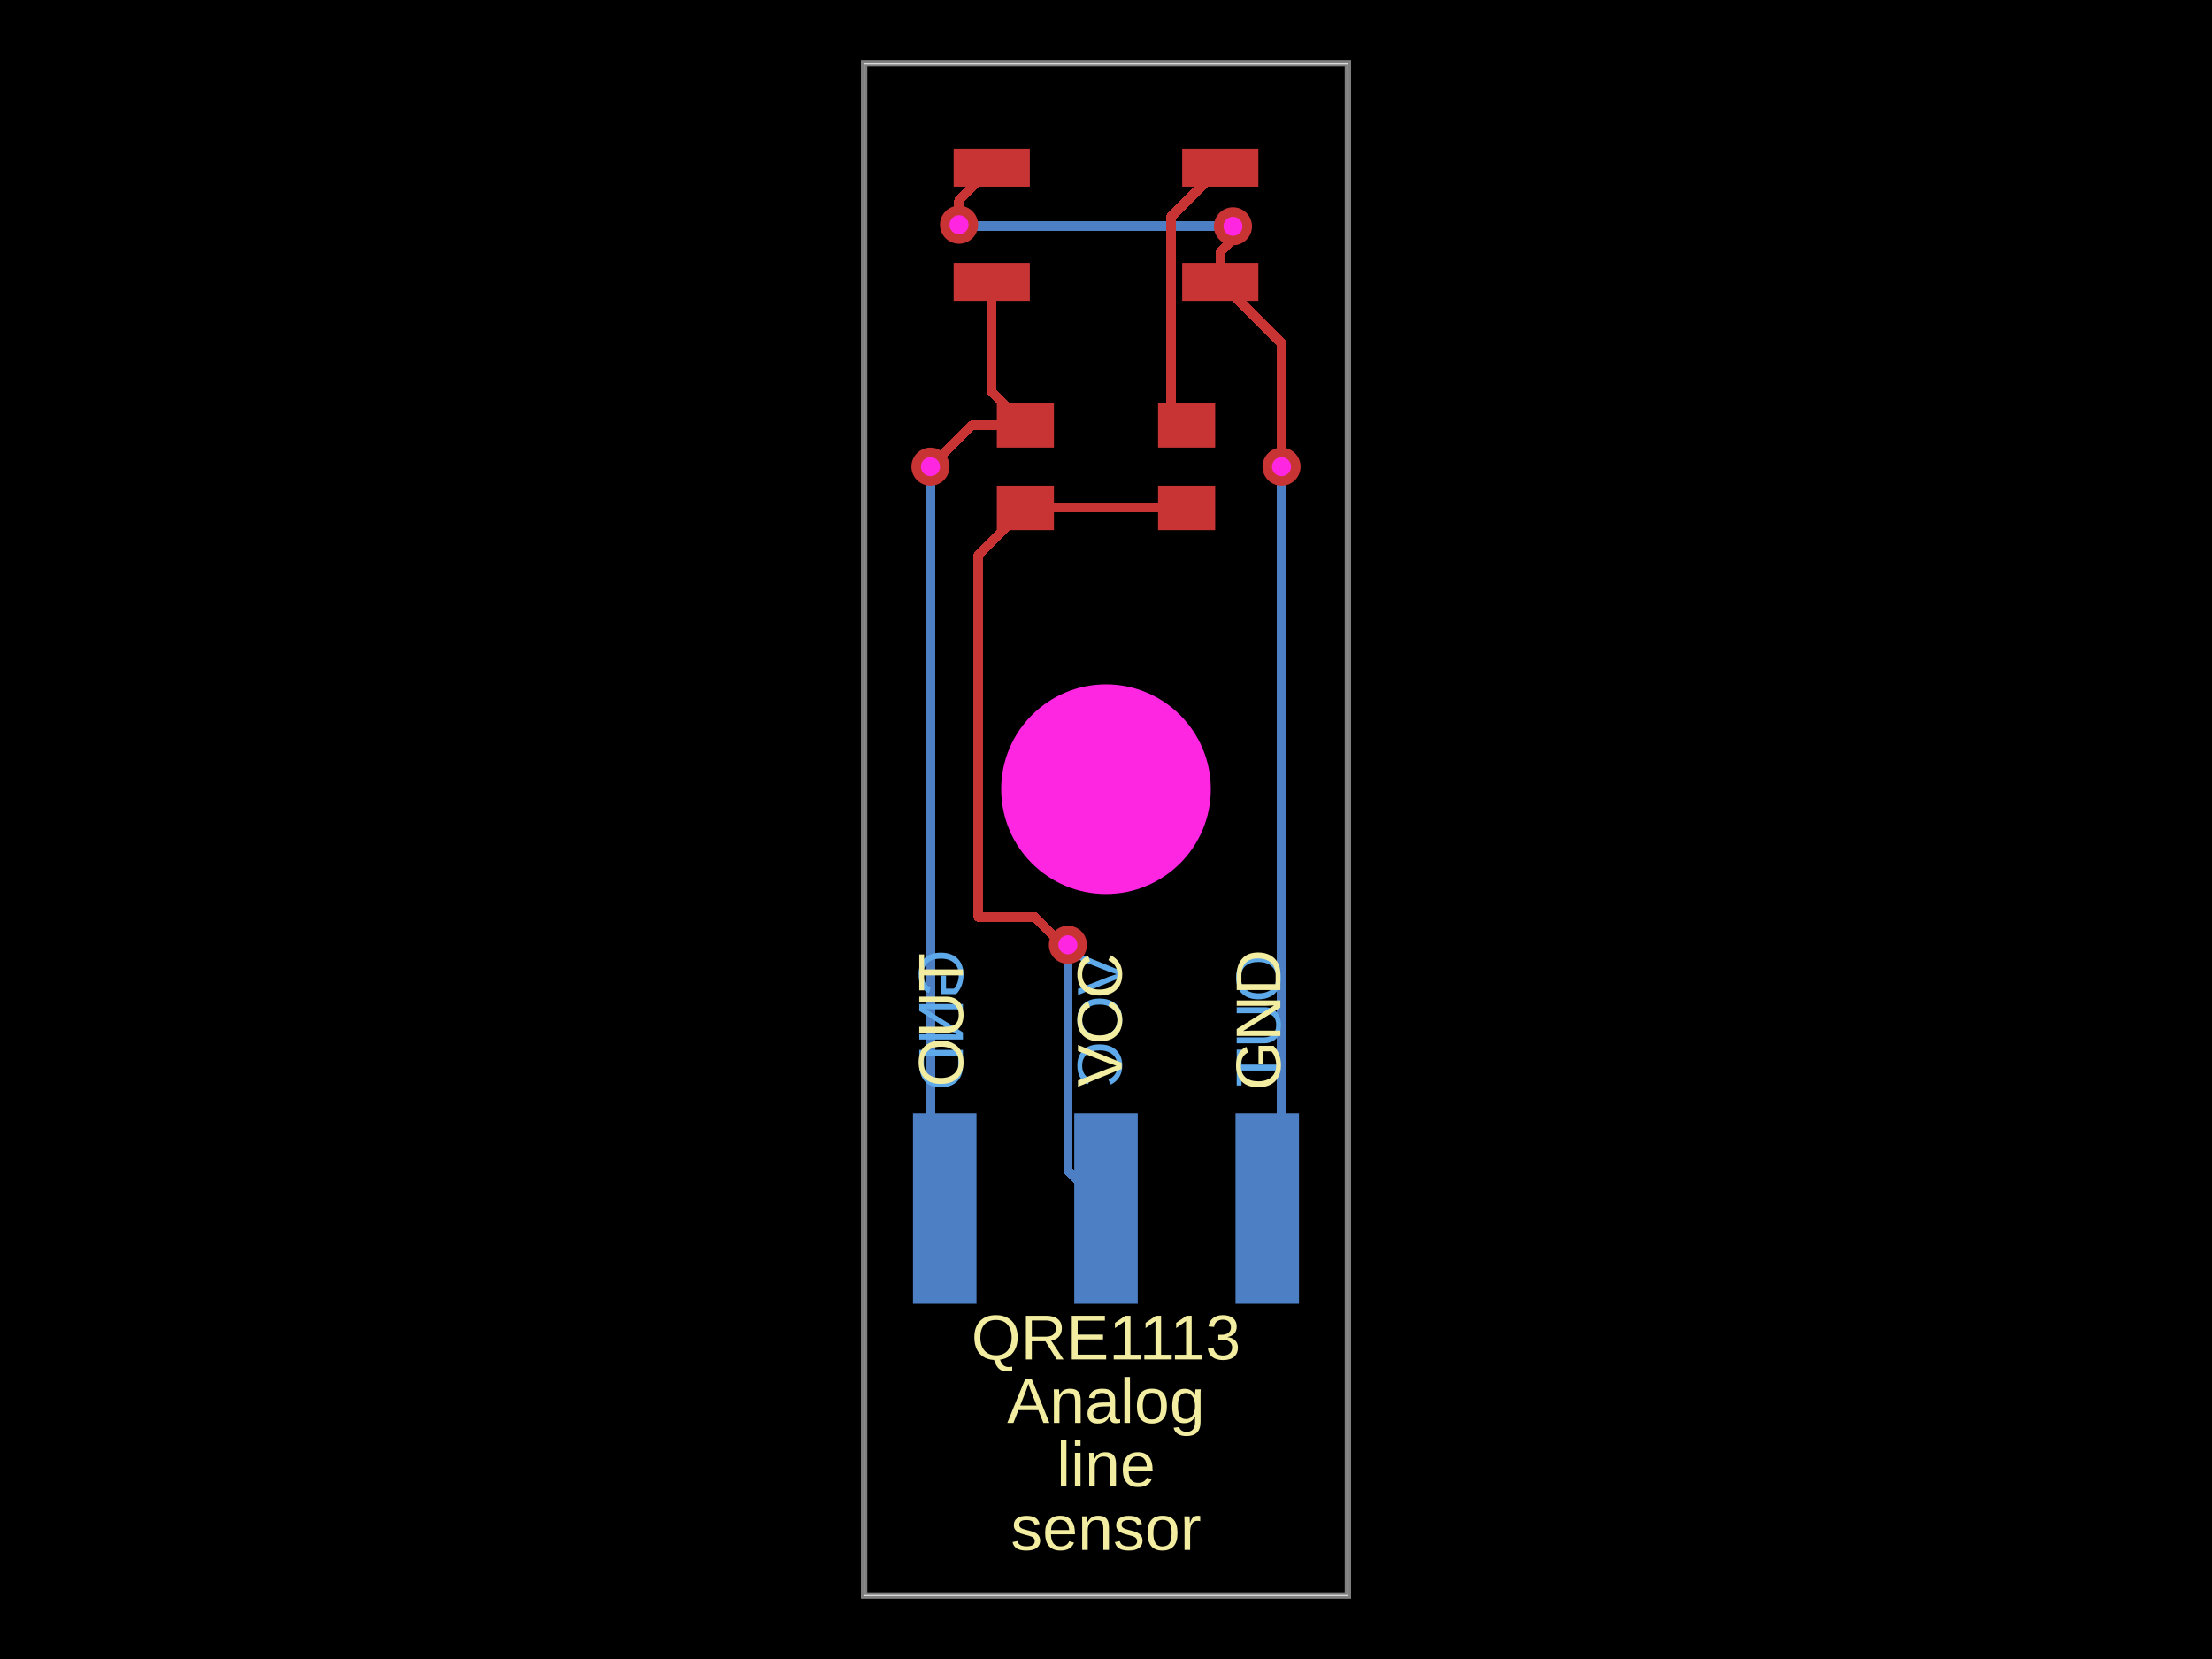
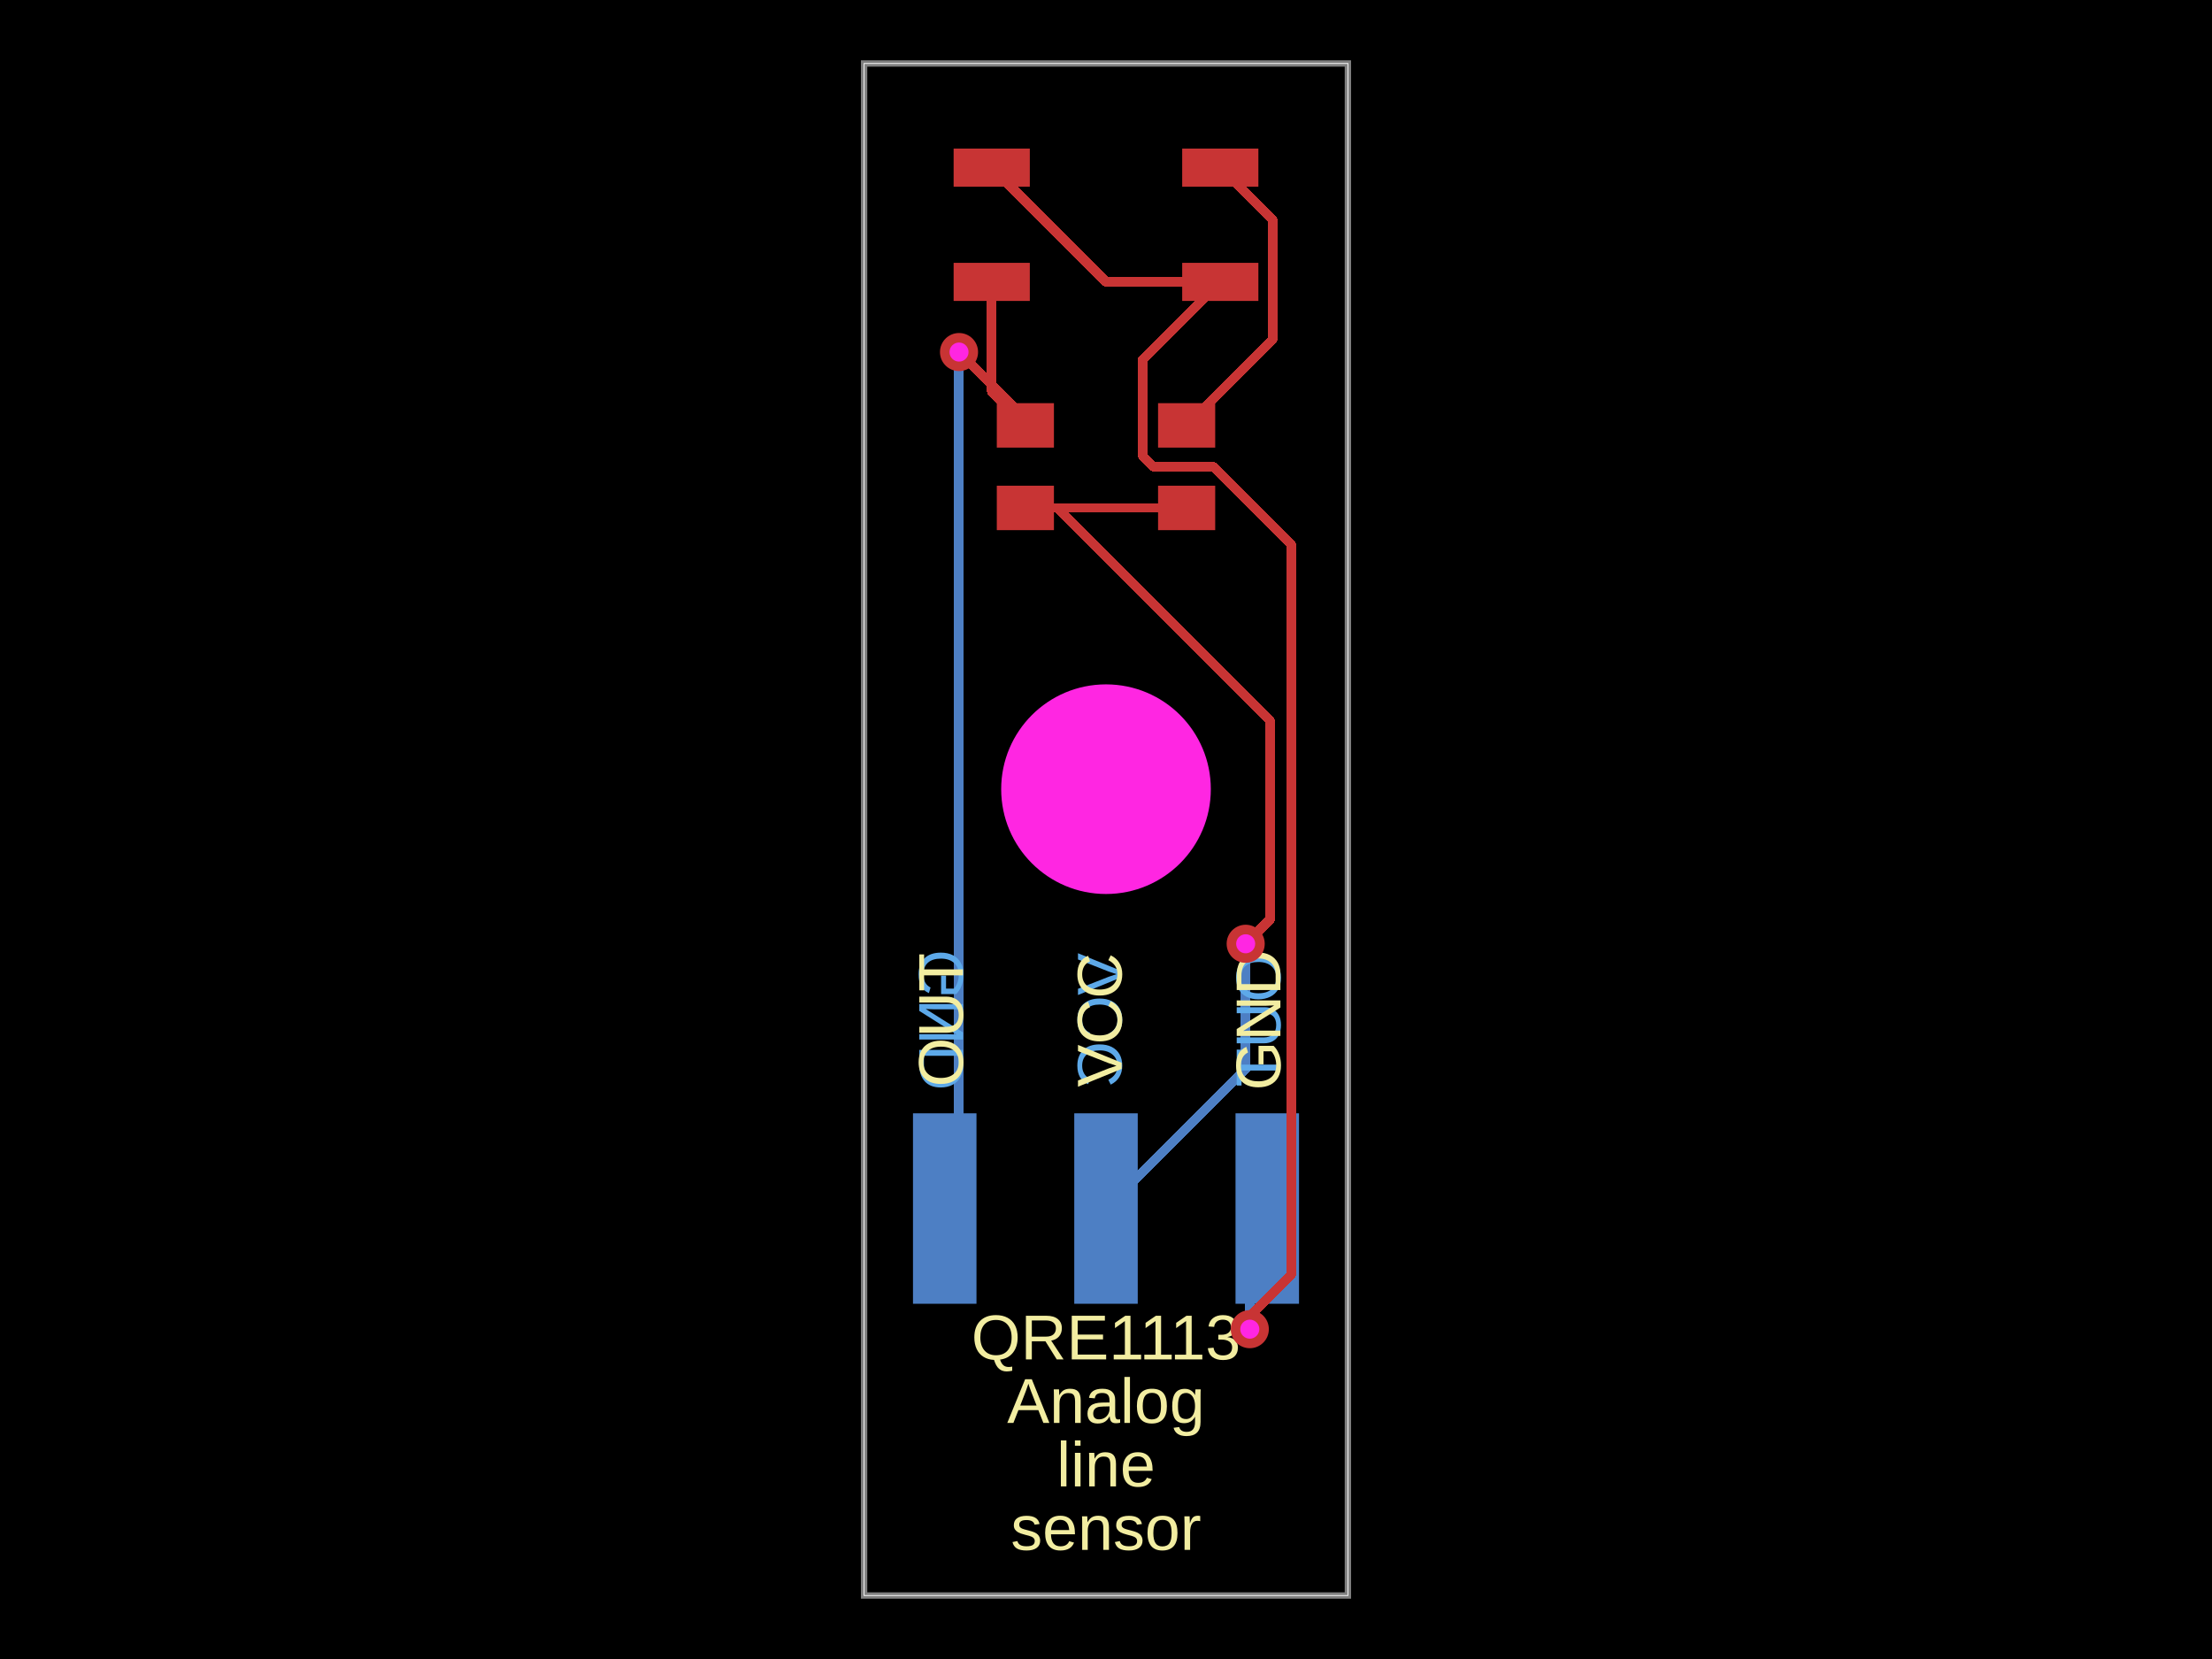
- <svg xmlns="http://www.w3.org/2000/svg" width="800" height="600" data-software-used-string="@tscircuit/core@0.0.931">
+ <svg xmlns="http://www.w3.org/2000/svg" width="800" height="600" data-software-used-string="@tscircuit/core@0.0.955">
  <style />
  <rect class="boundary" x="0" y="0" fill="#000" width="800" height="600" data-type="pcb_background" data-pcb-layer="global" />
  <rect class="pcb-boundary" fill="none" stroke="#fff" stroke-width="0.3" x="312.514" y="22.962" width="174.971" height="554.076" data-type="pcb_boundary" data-pcb-layer="global" />
  <path class="pcb-board" d="M 312.514 577.038 L 487.486 577.038 L 487.486 22.962 L 312.514 22.962 Z" fill="none" stroke="rgba(255, 255, 255, 0.5)" stroke-width="2.296" data-type="pcb_board" data-pcb-layer="board" />
  <rect class="pcb-pad" fill="rgb(77, 127, 196)" x="330.195" y="402.641" width="22.962" height="68.886" data-type="pcb_smtpad" data-pcb-layer="bottom" />
  <rect class="pcb-pad" fill="rgb(77, 127, 196)" x="388.519" y="402.641" width="22.962" height="68.886" data-type="pcb_smtpad" data-pcb-layer="bottom" />
  <rect class="pcb-pad" fill="rgb(77, 127, 196)" x="446.843" y="402.641" width="22.962" height="68.886" data-type="pcb_smtpad" data-pcb-layer="bottom" />
-   <path class="pcb-trace" stroke="rgb(77, 127, 196)" fill="none" d="M 386.223 341.699 L 386.223 341.699" stroke-width="3.444" stroke-linecap="round" stroke-linejoin="round" shape-rendering="crispEdges" data-type="pcb_trace" data-pcb-layer="bottom" />
-   <path class="pcb-trace" stroke="rgb(77, 127, 196)" fill="none" d="M 386.223 341.699 L 386.223 423.307" stroke-width="3.444" stroke-linecap="round" stroke-linejoin="round" shape-rendering="crispEdges" data-type="pcb_trace" data-pcb-layer="bottom" />
-   <path class="pcb-trace" stroke="rgb(77, 127, 196)" fill="none" d="M 386.223 423.307 L 400 437.084" stroke-width="3.444" stroke-linecap="round" stroke-linejoin="round" shape-rendering="crispEdges" data-type="pcb_trace" data-pcb-layer="bottom" />
-   <path class="pcb-trace" stroke="rgb(77, 127, 196)" fill="none" d="M 445.924 81.86 L 445.924 81.86" stroke-width="3.444" stroke-linecap="round" stroke-linejoin="round" shape-rendering="crispEdges" data-type="pcb_trace" data-pcb-layer="bottom" />
-   <path class="pcb-trace" stroke="rgb(77, 127, 196)" fill="none" d="M 445.924 81.86 L 350.488 81.86" stroke-width="3.444" stroke-linecap="round" stroke-linejoin="round" shape-rendering="crispEdges" data-type="pcb_trace" data-pcb-layer="bottom" />
-   <path class="pcb-trace" stroke="rgb(77, 127, 196)" fill="none" d="M 350.488 81.86 L 349.914 81.286" stroke-width="3.444" stroke-linecap="round" stroke-linejoin="round" shape-rendering="crispEdges" data-type="pcb_trace" data-pcb-layer="bottom" />
-   <path class="pcb-trace" stroke="rgb(77, 127, 196)" fill="none" d="M 349.914 81.286 L 346.843 81.286" stroke-width="3.444" stroke-linecap="round" stroke-linejoin="round" shape-rendering="crispEdges" data-type="pcb_trace" data-pcb-layer="bottom" />
-   <path class="pcb-trace" stroke="rgb(77, 127, 196)" fill="none" d="M 346.843 81.286 L 346.843 81.286" stroke-width="3.444" stroke-linecap="round" stroke-linejoin="round" shape-rendering="crispEdges" data-type="pcb_trace" data-pcb-layer="bottom" />
-   <path class="pcb-trace" stroke="rgb(77, 127, 196)" fill="none" d="M 463.49 168.772 L 463.49 168.772" stroke-width="3.444" stroke-linecap="round" stroke-linejoin="round" shape-rendering="crispEdges" data-type="pcb_trace" data-pcb-layer="bottom" />
-   <path class="pcb-trace" stroke="rgb(77, 127, 196)" fill="none" d="M 463.49 168.772 L 463.49 431.917" stroke-width="3.444" stroke-linecap="round" stroke-linejoin="round" shape-rendering="crispEdges" data-type="pcb_trace" data-pcb-layer="bottom" />
-   <path class="pcb-trace" stroke="rgb(77, 127, 196)" fill="none" d="M 463.49 431.917 L 458.324 437.084" stroke-width="3.444" stroke-linecap="round" stroke-linejoin="round" shape-rendering="crispEdges" data-type="pcb_trace" data-pcb-layer="bottom" />
-   <path class="pcb-trace" stroke="rgb(77, 127, 196)" fill="none" d="M 336.51 168.772 L 336.51 168.772" stroke-width="3.444" stroke-linecap="round" stroke-linejoin="round" shape-rendering="crispEdges" data-type="pcb_trace" data-pcb-layer="bottom" />
-   <path class="pcb-trace" stroke="rgb(77, 127, 196)" fill="none" d="M 336.51 168.772 L 336.51 431.917" stroke-width="3.444" stroke-linecap="round" stroke-linejoin="round" shape-rendering="crispEdges" data-type="pcb_trace" data-pcb-layer="bottom" />
-   <path class="pcb-trace" stroke="rgb(77, 127, 196)" fill="none" d="M 336.51 431.917 L 341.676 437.084" stroke-width="3.444" stroke-linecap="round" stroke-linejoin="round" shape-rendering="crispEdges" data-type="pcb_trace" data-pcb-layer="bottom" />
+   <path class="pcb-trace" stroke="rgb(77, 127, 196)" fill="none" d="M 450.517 341.332 L 450.517 341.332" stroke-width="3.444" stroke-linecap="round" stroke-linejoin="round" shape-rendering="crispEdges" data-type="pcb_trace" data-pcb-layer="bottom" />
+   <path class="pcb-trace" stroke="rgb(77, 127, 196)" fill="none" d="M 450.517 341.332 L 450.517 386.567" stroke-width="3.444" stroke-linecap="round" stroke-linejoin="round" shape-rendering="crispEdges" data-type="pcb_trace" data-pcb-layer="bottom" />
+   <path class="pcb-trace" stroke="rgb(77, 127, 196)" fill="none" d="M 450.517 386.567 L 400 437.084" stroke-width="3.444" stroke-linecap="round" stroke-linejoin="round" shape-rendering="crispEdges" data-type="pcb_trace" data-pcb-layer="bottom" />
+   <path class="pcb-trace" stroke="rgb(77, 127, 196)" fill="none" d="M 452.009 480.712 L 452.009 480.712" stroke-width="3.444" stroke-linecap="round" stroke-linejoin="round" shape-rendering="crispEdges" data-type="pcb_trace" data-pcb-layer="bottom" />
+   <path class="pcb-trace" stroke="rgb(77, 127, 196)" fill="none" d="M 452.009 480.712 L 452.009 443.398" stroke-width="3.444" stroke-linecap="round" stroke-linejoin="round" shape-rendering="crispEdges" data-type="pcb_trace" data-pcb-layer="bottom" />
+   <path class="pcb-trace" stroke="rgb(77, 127, 196)" fill="none" d="M 452.009 443.398 L 458.324 437.084" stroke-width="3.444" stroke-linecap="round" stroke-linejoin="round" shape-rendering="crispEdges" data-type="pcb_trace" data-pcb-layer="bottom" />
+   <path class="pcb-trace" stroke="rgb(77, 127, 196)" fill="none" d="M 346.843 127.325 L 346.843 127.325" stroke-width="3.444" stroke-linecap="round" stroke-linejoin="round" shape-rendering="crispEdges" data-type="pcb_trace" data-pcb-layer="bottom" />
+   <path class="pcb-trace" stroke="rgb(77, 127, 196)" fill="none" d="M 346.843 127.325 L 346.843 431.917" stroke-width="3.444" stroke-linecap="round" stroke-linejoin="round" shape-rendering="crispEdges" data-type="pcb_trace" data-pcb-layer="bottom" />
+   <path class="pcb-trace" stroke="rgb(77, 127, 196)" fill="none" d="M 346.843 431.917 L 341.676 437.084" stroke-width="3.444" stroke-linecap="round" stroke-linejoin="round" shape-rendering="crispEdges" data-type="pcb_trace" data-pcb-layer="bottom" />
  <text x="0" y="0" dx="0" dy="0" fill="#5da9e9" font-family="Arial, sans-serif" font-size="22.962" text-anchor="middle" dominant-baseline="central" transform="matrix(-6.123233995736766e-17,1,1,6.123233995736766e-17,455.1091,368.8863)" class="pcb-silkscreen-text pcb-silkscreen-bottom" data-pcb-silkscreen-text-id="null" stroke="none" data-type="pcb_silkscreen_text" data-pcb-layer="bottom">OUT</text>
  <text x="0" y="0" dx="0" dy="0" fill="#5da9e9" font-family="Arial, sans-serif" font-size="22.962" text-anchor="middle" dominant-baseline="central" transform="matrix(-6.123233995736766e-17,1,1,6.123233995736766e-17,397.7038,368.8863)" class="pcb-silkscreen-text pcb-silkscreen-bottom" data-pcb-silkscreen-text-id="null" stroke="none" data-type="pcb_silkscreen_text" data-pcb-layer="bottom">VCC</text>
  <text x="0" y="0" dx="0" dy="0" fill="#5da9e9" font-family="Arial, sans-serif" font-size="22.962" text-anchor="middle" dominant-baseline="central" transform="matrix(-6.123233995736766e-17,1,1,6.123233995736766e-17,340.2985,368.8863)" class="pcb-silkscreen-text pcb-silkscreen-bottom" data-pcb-silkscreen-text-id="null" stroke="none" data-type="pcb_silkscreen_text" data-pcb-layer="bottom">GND</text>
  <rect class="pcb-pad" fill="rgb(200, 52, 52)" x="360.505" y="145.809" width="20.666" height="16.073" data-type="pcb_smtpad" data-pcb-layer="top" />
  <rect class="pcb-pad" fill="rgb(200, 52, 52)" x="360.505" y="175.66" width="20.666" height="16.073" data-type="pcb_smtpad" data-pcb-layer="top" />
  <rect class="pcb-pad" fill="rgb(200, 52, 52)" x="418.829" y="145.809" width="20.666" height="16.073" data-type="pcb_smtpad" data-pcb-layer="top" />
  <rect class="pcb-pad" fill="rgb(200, 52, 52)" x="418.829" y="175.66" width="20.666" height="16.073" data-type="pcb_smtpad" data-pcb-layer="top" />
  <rect class="pcb-pad" fill="rgb(200, 52, 52)" x="427.555" y="53.731" width="27.555" height="13.777" data-type="pcb_smtpad" data-pcb-layer="top" />
  <rect class="pcb-pad" fill="rgb(200, 52, 52)" x="344.891" y="53.731" width="27.555" height="13.777" data-type="pcb_smtpad" data-pcb-layer="top" />
  <rect class="pcb-pad" fill="rgb(200, 52, 52)" x="344.891" y="95.063" width="27.555" height="13.777" data-type="pcb_smtpad" data-pcb-layer="top" />
  <rect class="pcb-pad" fill="rgb(200, 52, 52)" x="427.555" y="95.063" width="27.555" height="13.777" data-type="pcb_smtpad" data-pcb-layer="top" />
  <path class="pcb-trace" stroke="rgb(200, 52, 52)" fill="none" d="M 429.162 183.697 L 370.838 183.697" stroke-width="3.444" stroke-linecap="round" stroke-linejoin="round" shape-rendering="crispEdges" data-type="pcb_trace" data-pcb-layer="top" />
  <path class="pcb-trace" stroke="rgb(200, 52, 52)" fill="none" d="M 370.838 183.697 L 370.838 183.697" stroke-width="3.444" stroke-linecap="round" stroke-linejoin="round" shape-rendering="crispEdges" data-type="pcb_trace" data-pcb-layer="top" />
-   <path class="pcb-trace" stroke="rgb(200, 52, 52)" fill="none" d="M 370.838 183.697 L 353.826 200.709" stroke-width="3.444" stroke-linecap="round" stroke-linejoin="round" shape-rendering="crispEdges" data-type="pcb_trace" data-pcb-layer="top" />
-   <path class="pcb-trace" stroke="rgb(200, 52, 52)" fill="none" d="M 353.826 200.709 L 353.826 331.642" stroke-width="3.444" stroke-linecap="round" stroke-linejoin="round" shape-rendering="crispEdges" data-type="pcb_trace" data-pcb-layer="top" />
-   <path class="pcb-trace" stroke="rgb(200, 52, 52)" fill="none" d="M 353.826 331.642 L 374.19 331.642" stroke-width="3.444" stroke-linecap="round" stroke-linejoin="round" shape-rendering="crispEdges" data-type="pcb_trace" data-pcb-layer="top" />
-   <path class="pcb-trace" stroke="rgb(200, 52, 52)" fill="none" d="M 374.19 331.642 L 383.776 341.229" stroke-width="3.444" stroke-linecap="round" stroke-linejoin="round" shape-rendering="crispEdges" data-type="pcb_trace" data-pcb-layer="top" />
-   <path class="pcb-trace" stroke="rgb(200, 52, 52)" fill="none" d="M 383.776 341.229 L 386.223 341.699" stroke-width="3.444" stroke-linecap="round" stroke-linejoin="round" shape-rendering="crispEdges" data-type="pcb_trace" data-pcb-layer="top" />
-   <path class="pcb-trace" stroke="rgb(200, 52, 52)" fill="none" d="M 386.223 341.699 L 386.223 341.699" stroke-width="3.444" stroke-linecap="round" stroke-linejoin="round" shape-rendering="crispEdges" data-type="pcb_trace" data-pcb-layer="top" />
-   <path class="pcb-trace" stroke="rgb(200, 52, 52)" fill="none" d="M 441.332 101.952 L 441.332 91.227" stroke-width="3.444" stroke-linecap="round" stroke-linejoin="round" shape-rendering="crispEdges" data-type="pcb_trace" data-pcb-layer="top" />
-   <path class="pcb-trace" stroke="rgb(200, 52, 52)" fill="none" d="M 441.332 91.227 L 445.924 86.635" stroke-width="3.444" stroke-linecap="round" stroke-linejoin="round" shape-rendering="crispEdges" data-type="pcb_trace" data-pcb-layer="top" />
-   <path class="pcb-trace" stroke="rgb(200, 52, 52)" fill="none" d="M 445.924 86.635 L 445.924 81.86" stroke-width="3.444" stroke-linecap="round" stroke-linejoin="round" shape-rendering="crispEdges" data-type="pcb_trace" data-pcb-layer="top" />
-   <path class="pcb-trace" stroke="rgb(200, 52, 52)" fill="none" d="M 445.924 81.86 L 445.924 81.86" stroke-width="3.444" stroke-linecap="round" stroke-linejoin="round" shape-rendering="crispEdges" data-type="pcb_trace" data-pcb-layer="top" />
-   <path class="pcb-trace" stroke="rgb(200, 52, 52)" fill="none" d="M 346.843 81.286 L 346.843 81.286" stroke-width="3.444" stroke-linecap="round" stroke-linejoin="round" shape-rendering="crispEdges" data-type="pcb_trace" data-pcb-layer="top" />
-   <path class="pcb-trace" stroke="rgb(200, 52, 52)" fill="none" d="M 346.843 81.286 L 346.843 72.445" stroke-width="3.444" stroke-linecap="round" stroke-linejoin="round" shape-rendering="crispEdges" data-type="pcb_trace" data-pcb-layer="top" />
-   <path class="pcb-trace" stroke="rgb(200, 52, 52)" fill="none" d="M 346.843 72.445 L 358.668 60.62" stroke-width="3.444" stroke-linecap="round" stroke-linejoin="round" shape-rendering="crispEdges" data-type="pcb_trace" data-pcb-layer="top" />
-   <path class="pcb-trace" stroke="rgb(200, 52, 52)" fill="none" d="M 441.332 101.952 L 463.49 124.11" stroke-width="3.444" stroke-linecap="round" stroke-linejoin="round" shape-rendering="crispEdges" data-type="pcb_trace" data-pcb-layer="top" />
-   <path class="pcb-trace" stroke="rgb(200, 52, 52)" fill="none" d="M 463.49 124.11 L 463.49 167.395" stroke-width="3.444" stroke-linecap="round" stroke-linejoin="round" shape-rendering="crispEdges" data-type="pcb_trace" data-pcb-layer="top" />
-   <path class="pcb-trace" stroke="rgb(200, 52, 52)" fill="none" d="M 463.49 167.395 L 463.49 168.772" stroke-width="3.444" stroke-linecap="round" stroke-linejoin="round" shape-rendering="crispEdges" data-type="pcb_trace" data-pcb-layer="top" />
-   <path class="pcb-trace" stroke="rgb(200, 52, 52)" fill="none" d="M 463.49 168.772 L 463.49 168.772" stroke-width="3.444" stroke-linecap="round" stroke-linejoin="round" shape-rendering="crispEdges" data-type="pcb_trace" data-pcb-layer="top" />
-   <path class="pcb-trace" stroke="rgb(200, 52, 52)" fill="none" d="M 441.332 60.62 L 423.443 78.509" stroke-width="3.444" stroke-linecap="round" stroke-linejoin="round" shape-rendering="crispEdges" data-type="pcb_trace" data-pcb-layer="top" />
-   <path class="pcb-trace" stroke="rgb(200, 52, 52)" fill="none" d="M 423.443 78.509 L 423.443 153.836" stroke-width="3.444" stroke-linecap="round" stroke-linejoin="round" shape-rendering="crispEdges" data-type="pcb_trace" data-pcb-layer="top" />
-   <path class="pcb-trace" stroke="rgb(200, 52, 52)" fill="none" d="M 423.443 153.836 L 429.152 153.836" stroke-width="3.444" stroke-linecap="round" stroke-linejoin="round" shape-rendering="crispEdges" data-type="pcb_trace" data-pcb-layer="top" />
-   <path class="pcb-trace" stroke="rgb(200, 52, 52)" fill="none" d="M 429.152 153.836 L 429.162 153.846" stroke-width="3.444" stroke-linecap="round" stroke-linejoin="round" shape-rendering="crispEdges" data-type="pcb_trace" data-pcb-layer="top" />
+   <path class="pcb-trace" stroke="rgb(200, 52, 52)" fill="none" d="M 370.838 183.697 L 382.319 183.697" stroke-width="3.444" stroke-linecap="round" stroke-linejoin="round" shape-rendering="crispEdges" data-type="pcb_trace" data-pcb-layer="top" />
+   <path class="pcb-trace" stroke="rgb(200, 52, 52)" fill="none" d="M 382.319 183.697 L 459.442 260.819" stroke-width="3.444" stroke-linecap="round" stroke-linejoin="round" shape-rendering="crispEdges" data-type="pcb_trace" data-pcb-layer="top" />
+   <path class="pcb-trace" stroke="rgb(200, 52, 52)" fill="none" d="M 459.442 260.819 L 459.442 332.407" stroke-width="3.444" stroke-linecap="round" stroke-linejoin="round" shape-rendering="crispEdges" data-type="pcb_trace" data-pcb-layer="top" />
+   <path class="pcb-trace" stroke="rgb(200, 52, 52)" fill="none" d="M 459.442 332.407 L 453.395 338.453" stroke-width="3.444" stroke-linecap="round" stroke-linejoin="round" shape-rendering="crispEdges" data-type="pcb_trace" data-pcb-layer="top" />
+   <path class="pcb-trace" stroke="rgb(200, 52, 52)" fill="none" d="M 453.395 338.453 L 450.517 341.332" stroke-width="3.444" stroke-linecap="round" stroke-linejoin="round" shape-rendering="crispEdges" data-type="pcb_trace" data-pcb-layer="top" />
+   <path class="pcb-trace" stroke="rgb(200, 52, 52)" fill="none" d="M 450.517 341.332 L 450.517 341.332" stroke-width="3.444" stroke-linecap="round" stroke-linejoin="round" shape-rendering="crispEdges" data-type="pcb_trace" data-pcb-layer="top" />
+   <path class="pcb-trace" stroke="rgb(200, 52, 52)" fill="none" d="M 441.332 101.952 L 400 101.952" stroke-width="3.444" stroke-linecap="round" stroke-linejoin="round" shape-rendering="crispEdges" data-type="pcb_trace" data-pcb-layer="top" />
+   <path class="pcb-trace" stroke="rgb(200, 52, 52)" fill="none" d="M 400 101.952 L 358.668 60.62" stroke-width="3.444" stroke-linecap="round" stroke-linejoin="round" shape-rendering="crispEdges" data-type="pcb_trace" data-pcb-layer="top" />
+   <path class="pcb-trace" stroke="rgb(200, 52, 52)" fill="none" d="M 441.332 101.952 L 413.285 129.998" stroke-width="3.444" stroke-linecap="round" stroke-linejoin="round" shape-rendering="crispEdges" data-type="pcb_trace" data-pcb-layer="top" />
+   <path class="pcb-trace" stroke="rgb(200, 52, 52)" fill="none" d="M 413.285 129.998 L 413.285 164.959" stroke-width="3.444" stroke-linecap="round" stroke-linejoin="round" shape-rendering="crispEdges" data-type="pcb_trace" data-pcb-layer="top" />
+   <path class="pcb-trace" stroke="rgb(200, 52, 52)" fill="none" d="M 413.285 164.959 L 417.132 168.806" stroke-width="3.444" stroke-linecap="round" stroke-linejoin="round" shape-rendering="crispEdges" data-type="pcb_trace" data-pcb-layer="top" />
+   <path class="pcb-trace" stroke="rgb(200, 52, 52)" fill="none" d="M 417.132 168.806 L 438.812 168.806" stroke-width="3.444" stroke-linecap="round" stroke-linejoin="round" shape-rendering="crispEdges" data-type="pcb_trace" data-pcb-layer="top" />
+   <path class="pcb-trace" stroke="rgb(200, 52, 52)" fill="none" d="M 438.812 168.806 L 466.964 196.958" stroke-width="3.444" stroke-linecap="round" stroke-linejoin="round" shape-rendering="crispEdges" data-type="pcb_trace" data-pcb-layer="top" />
+   <path class="pcb-trace" stroke="rgb(200, 52, 52)" fill="none" d="M 466.964 196.958 L 466.964 458.627" stroke-width="3.444" stroke-linecap="round" stroke-linejoin="round" shape-rendering="crispEdges" data-type="pcb_trace" data-pcb-layer="top" />
+   <path class="pcb-trace" stroke="rgb(200, 52, 52)" fill="none" d="M 466.964 458.627 L 466.964 461.158" stroke-width="3.444" stroke-linecap="round" stroke-linejoin="round" shape-rendering="crispEdges" data-type="pcb_trace" data-pcb-layer="top" />
+   <path class="pcb-trace" stroke="rgb(200, 52, 52)" fill="none" d="M 466.964 461.158 L 452.529 475.594" stroke-width="3.444" stroke-linecap="round" stroke-linejoin="round" shape-rendering="crispEdges" data-type="pcb_trace" data-pcb-layer="top" />
+   <path class="pcb-trace" stroke="rgb(200, 52, 52)" fill="none" d="M 452.529 475.594 L 452.009 480.712" stroke-width="3.444" stroke-linecap="round" stroke-linejoin="round" shape-rendering="crispEdges" data-type="pcb_trace" data-pcb-layer="top" />
+   <path class="pcb-trace" stroke="rgb(200, 52, 52)" fill="none" d="M 452.009 480.712 L 452.009 480.712" stroke-width="3.444" stroke-linecap="round" stroke-linejoin="round" shape-rendering="crispEdges" data-type="pcb_trace" data-pcb-layer="top" />
+   <path class="pcb-trace" stroke="rgb(200, 52, 52)" fill="none" d="M 441.332 60.62 L 460.279 79.567" stroke-width="3.444" stroke-linecap="round" stroke-linejoin="round" shape-rendering="crispEdges" data-type="pcb_trace" data-pcb-layer="top" />
+   <path class="pcb-trace" stroke="rgb(200, 52, 52)" fill="none" d="M 460.279 79.567 L 460.279 121.652" stroke-width="3.444" stroke-linecap="round" stroke-linejoin="round" shape-rendering="crispEdges" data-type="pcb_trace" data-pcb-layer="top" />
+   <path class="pcb-trace" stroke="rgb(200, 52, 52)" fill="none" d="M 460.279 121.652 L 460.279 122.729" stroke-width="3.444" stroke-linecap="round" stroke-linejoin="round" shape-rendering="crispEdges" data-type="pcb_trace" data-pcb-layer="top" />
+   <path class="pcb-trace" stroke="rgb(200, 52, 52)" fill="none" d="M 460.279 122.729 L 429.162 153.846" stroke-width="3.444" stroke-linecap="round" stroke-linejoin="round" shape-rendering="crispEdges" data-type="pcb_trace" data-pcb-layer="top" />
  <path class="pcb-trace" stroke="rgb(200, 52, 52)" fill="none" d="M 358.668 101.952 L 358.668 141.676" stroke-width="3.444" stroke-linecap="round" stroke-linejoin="round" shape-rendering="crispEdges" data-type="pcb_trace" data-pcb-layer="top" />
  <path class="pcb-trace" stroke="rgb(200, 52, 52)" fill="none" d="M 358.668 141.676 L 370.838 153.846" stroke-width="3.444" stroke-linecap="round" stroke-linejoin="round" shape-rendering="crispEdges" data-type="pcb_trace" data-pcb-layer="top" />
-   <path class="pcb-trace" stroke="rgb(200, 52, 52)" fill="none" d="M 370.838 153.846 L 351.452 153.846" stroke-width="3.444" stroke-linecap="round" stroke-linejoin="round" shape-rendering="crispEdges" data-type="pcb_trace" data-pcb-layer="top" />
-   <path class="pcb-trace" stroke="rgb(200, 52, 52)" fill="none" d="M 351.452 153.846 L 336.554 168.744" stroke-width="3.444" stroke-linecap="round" stroke-linejoin="round" shape-rendering="crispEdges" data-type="pcb_trace" data-pcb-layer="top" />
-   <path class="pcb-trace" stroke="rgb(200, 52, 52)" fill="none" d="M 336.554 168.744 L 336.51 168.772" stroke-width="3.444" stroke-linecap="round" stroke-linejoin="round" shape-rendering="crispEdges" data-type="pcb_trace" data-pcb-layer="top" />
-   <path class="pcb-trace" stroke="rgb(200, 52, 52)" fill="none" d="M 336.51 168.772 L 336.51 168.772" stroke-width="3.444" stroke-linecap="round" stroke-linejoin="round" shape-rendering="crispEdges" data-type="pcb_trace" data-pcb-layer="top" />
+   <path class="pcb-trace" stroke="rgb(200, 52, 52)" fill="none" d="M 370.838 153.846 L 370.838 151.294" stroke-width="3.444" stroke-linecap="round" stroke-linejoin="round" shape-rendering="crispEdges" data-type="pcb_trace" data-pcb-layer="top" />
+   <path class="pcb-trace" stroke="rgb(200, 52, 52)" fill="none" d="M 370.838 151.294 L 348.294 128.749" stroke-width="3.444" stroke-linecap="round" stroke-linejoin="round" shape-rendering="crispEdges" data-type="pcb_trace" data-pcb-layer="top" />
+   <path class="pcb-trace" stroke="rgb(200, 52, 52)" fill="none" d="M 348.294 128.749 L 346.843 127.325" stroke-width="3.444" stroke-linecap="round" stroke-linejoin="round" shape-rendering="crispEdges" data-type="pcb_trace" data-pcb-layer="top" />
+   <path class="pcb-trace" stroke="rgb(200, 52, 52)" fill="none" d="M 346.843 127.325 L 346.843 127.325" stroke-width="3.444" stroke-linecap="round" stroke-linejoin="round" shape-rendering="crispEdges" data-type="pcb_trace" data-pcb-layer="top" />
  <text x="0" y="0" dx="0" dy="0" fill="#f2eda1" font-family="Arial, sans-serif" font-size="22.962" text-anchor="middle" dominant-baseline="central" transform="matrix(6.123233995736766e-17,-1,1,6.123233995736766e-17,455.1091,368.8863)" class="pcb-silkscreen-text pcb-silkscreen-top" data-pcb-silkscreen-text-id="null" stroke="none" data-type="pcb_silkscreen_text" data-pcb-layer="top">GND</text>
  <text x="0" y="0" dx="0" dy="0" fill="#f2eda1" font-family="Arial, sans-serif" font-size="22.962" text-anchor="middle" dominant-baseline="central" transform="matrix(6.123233995736766e-17,-1,1,6.123233995736766e-17,397.7038,368.8863)" class="pcb-silkscreen-text pcb-silkscreen-top" data-pcb-silkscreen-text-id="null" stroke="none" data-type="pcb_silkscreen_text" data-pcb-layer="top">VCC</text>
  <text x="0" y="0" dx="0" dy="0" fill="#f2eda1" font-family="Arial, sans-serif" font-size="22.962" text-anchor="middle" dominant-baseline="central" transform="matrix(6.123233995736766e-17,-1,1,6.123233995736766e-17,340.2985,368.8863)" class="pcb-silkscreen-text pcb-silkscreen-top" data-pcb-silkscreen-text-id="null" stroke="none" data-type="pcb_silkscreen_text" data-pcb-layer="top">OUT</text>
  <text x="0" y="0" dx="0" dy="0" fill="#f2eda1" font-family="Arial, sans-serif" font-size="22.962" text-anchor="middle" dominant-baseline="central" transform="matrix(1,0,0,1,400,483.6969)" class="pcb-silkscreen-text pcb-silkscreen-top" data-pcb-silkscreen-text-id="null" stroke="none" data-type="pcb_silkscreen_text" data-pcb-layer="top">QRE1113</text>
  <text x="0" y="0" dx="0" dy="0" fill="#f2eda1" font-family="Arial, sans-serif" font-size="22.962" text-anchor="middle" dominant-baseline="central" transform="matrix(1,0,0,1,400,506.659)" class="pcb-silkscreen-text pcb-silkscreen-top" data-pcb-silkscreen-text-id="null" stroke="none" data-type="pcb_silkscreen_text" data-pcb-layer="top">Analog</text>
  <text x="0" y="0" dx="0" dy="0" fill="#f2eda1" font-family="Arial, sans-serif" font-size="22.962" text-anchor="middle" dominant-baseline="central" transform="matrix(1,0,0,1,400,529.6211)" class="pcb-silkscreen-text pcb-silkscreen-top" data-pcb-silkscreen-text-id="null" stroke="none" data-type="pcb_silkscreen_text" data-pcb-layer="top">line</text>
  <text x="0" y="0" dx="0" dy="0" fill="#f2eda1" font-family="Arial, sans-serif" font-size="22.962" text-anchor="middle" dominant-baseline="central" transform="matrix(1,0,0,1,400,552.5832)" class="pcb-silkscreen-text pcb-silkscreen-top" data-pcb-silkscreen-text-id="null" stroke="none" data-type="pcb_silkscreen_text" data-pcb-layer="top">sensor</text>
  <g data-type="pcb_via" data-pcb-layer="through">
-     <circle class="pcb-hole-outer" fill="rgb(200, 52, 52)" cx="386.223" cy="341.699" r="6.889" data-type="pcb_via" data-pcb-layer="top" />
-     <circle class="pcb-hole-inner" fill="#FF26E2" cx="386.223" cy="341.699" r="3.444" data-type="pcb_via" data-pcb-layer="drill" />
+     <circle class="pcb-hole-outer" fill="rgb(200, 52, 52)" cx="450.517" cy="341.332" r="6.889" data-type="pcb_via" data-pcb-layer="top" />
+     <circle class="pcb-hole-inner" fill="#FF26E2" cx="450.517" cy="341.332" r="3.444" data-type="pcb_via" data-pcb-layer="drill" />
  </g>
  <g data-type="pcb_via" data-pcb-layer="through">
-     <circle class="pcb-hole-outer" fill="rgb(200, 52, 52)" cx="445.924" cy="81.86" r="6.889" data-type="pcb_via" data-pcb-layer="top" />
-     <circle class="pcb-hole-inner" fill="#FF26E2" cx="445.924" cy="81.86" r="3.444" data-type="pcb_via" data-pcb-layer="drill" />
+     <circle class="pcb-hole-outer" fill="rgb(200, 52, 52)" cx="452.009" cy="480.712" r="6.889" data-type="pcb_via" data-pcb-layer="top" />
+     <circle class="pcb-hole-inner" fill="#FF26E2" cx="452.009" cy="480.712" r="3.444" data-type="pcb_via" data-pcb-layer="drill" />
  </g>
  <g data-type="pcb_via" data-pcb-layer="through">
-     <circle class="pcb-hole-outer" fill="rgb(200, 52, 52)" cx="346.843" cy="81.286" r="6.889" data-type="pcb_via" data-pcb-layer="top" />
-     <circle class="pcb-hole-inner" fill="#FF26E2" cx="346.843" cy="81.286" r="3.444" data-type="pcb_via" data-pcb-layer="drill" />
-   </g>
-   <g data-type="pcb_via" data-pcb-layer="through">
-     <circle class="pcb-hole-outer" fill="rgb(200, 52, 52)" cx="463.49" cy="168.772" r="6.889" data-type="pcb_via" data-pcb-layer="top" />
-     <circle class="pcb-hole-inner" fill="#FF26E2" cx="463.49" cy="168.772" r="3.444" data-type="pcb_via" data-pcb-layer="drill" />
-   </g>
-   <g data-type="pcb_via" data-pcb-layer="through">
-     <circle class="pcb-hole-outer" fill="rgb(200, 52, 52)" cx="336.51" cy="168.772" r="6.889" data-type="pcb_via" data-pcb-layer="top" />
-     <circle class="pcb-hole-inner" fill="#FF26E2" cx="336.51" cy="168.772" r="3.444" data-type="pcb_via" data-pcb-layer="drill" />
+     <circle class="pcb-hole-outer" fill="rgb(200, 52, 52)" cx="346.843" cy="127.325" r="6.889" data-type="pcb_via" data-pcb-layer="top" />
+     <circle class="pcb-hole-inner" fill="#FF26E2" cx="346.843" cy="127.325" r="3.444" data-type="pcb_via" data-pcb-layer="drill" />
  </g>
  <circle class="pcb-hole" cx="400" cy="285.419" r="37.91" fill="#FF26E2" data-type="pcb_hole" data-pcb-layer="drill" />
</svg>
